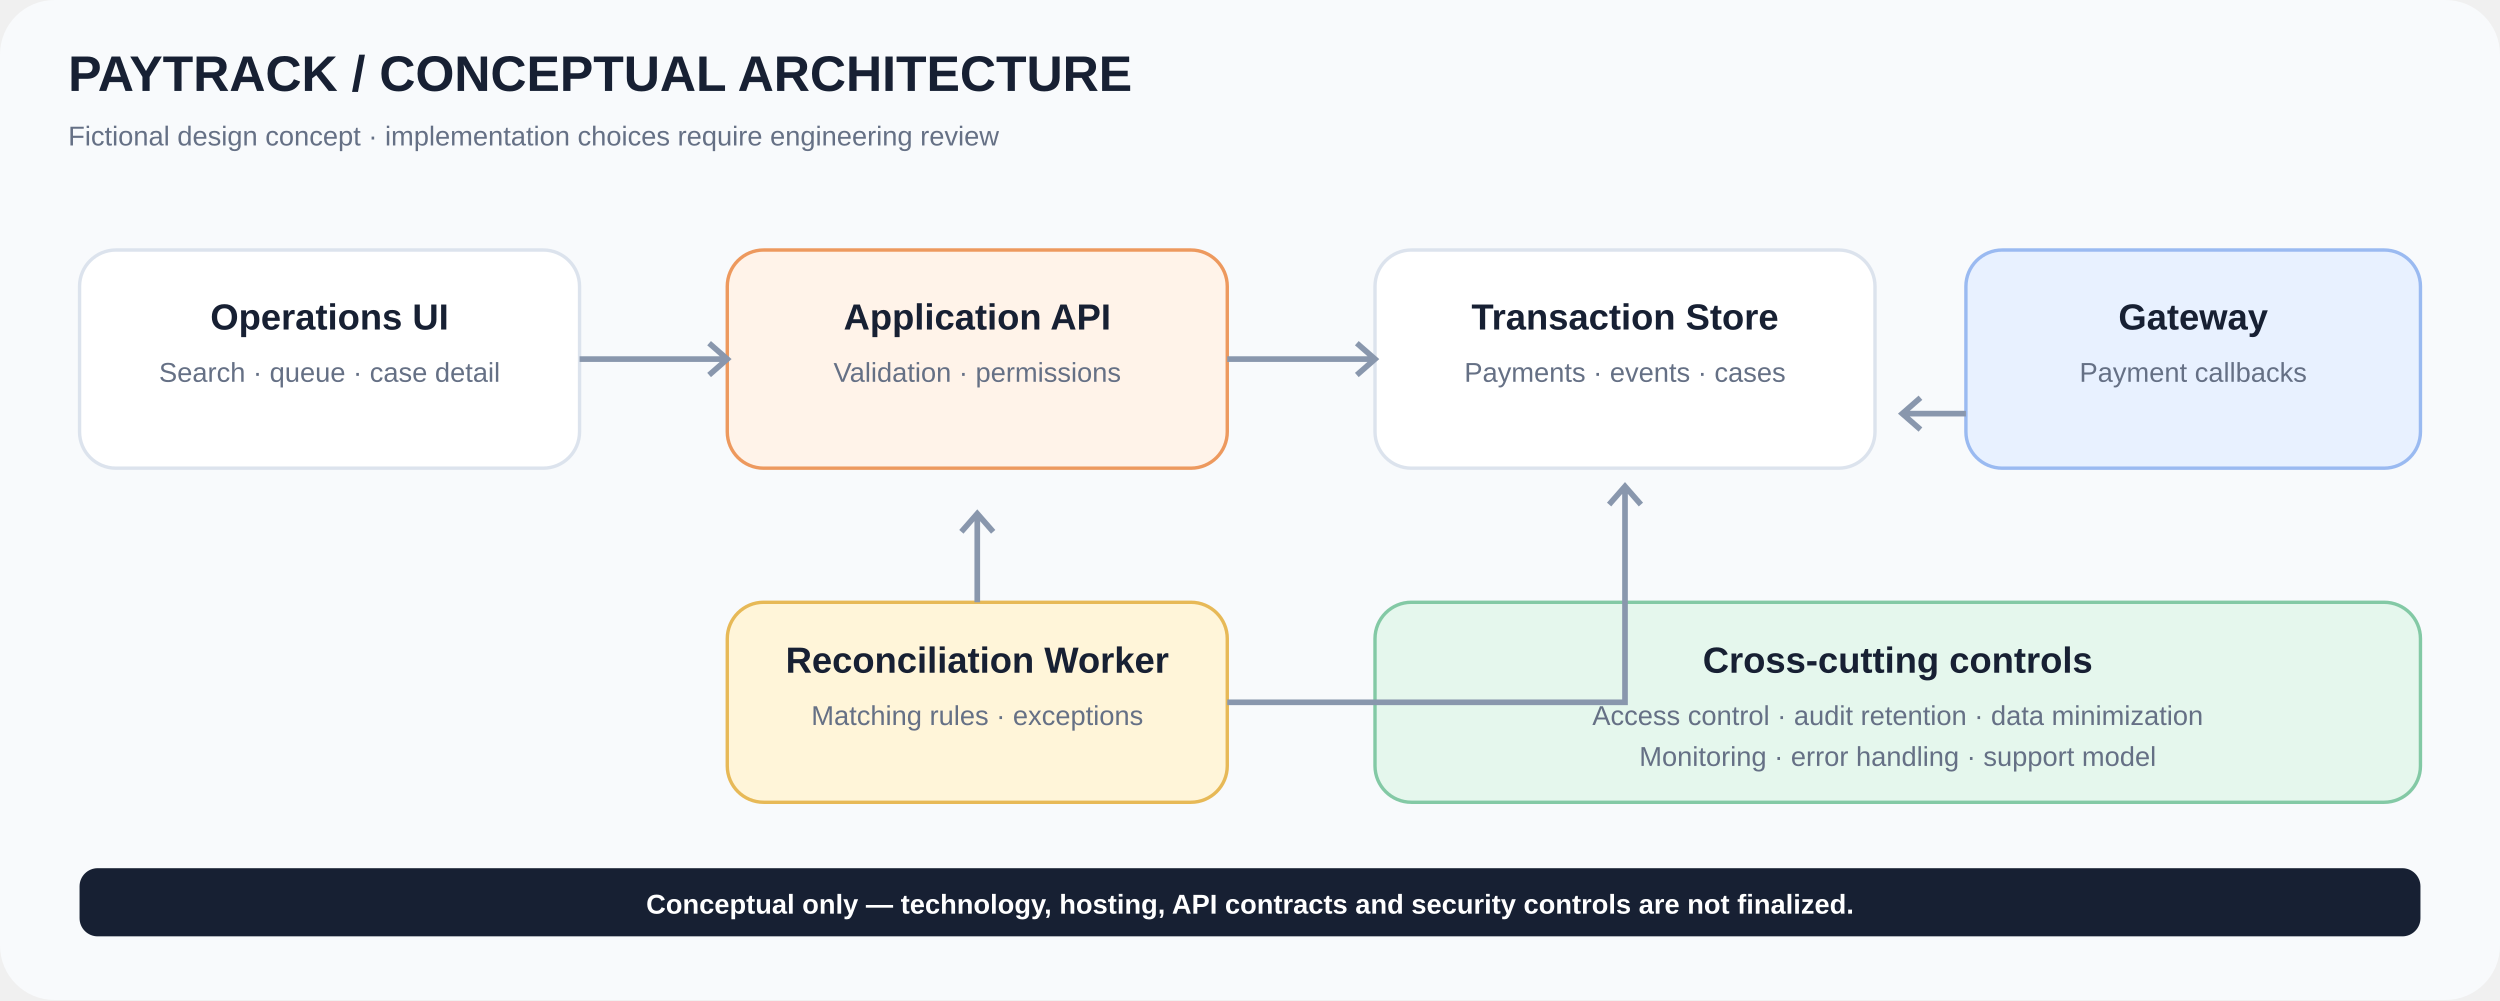
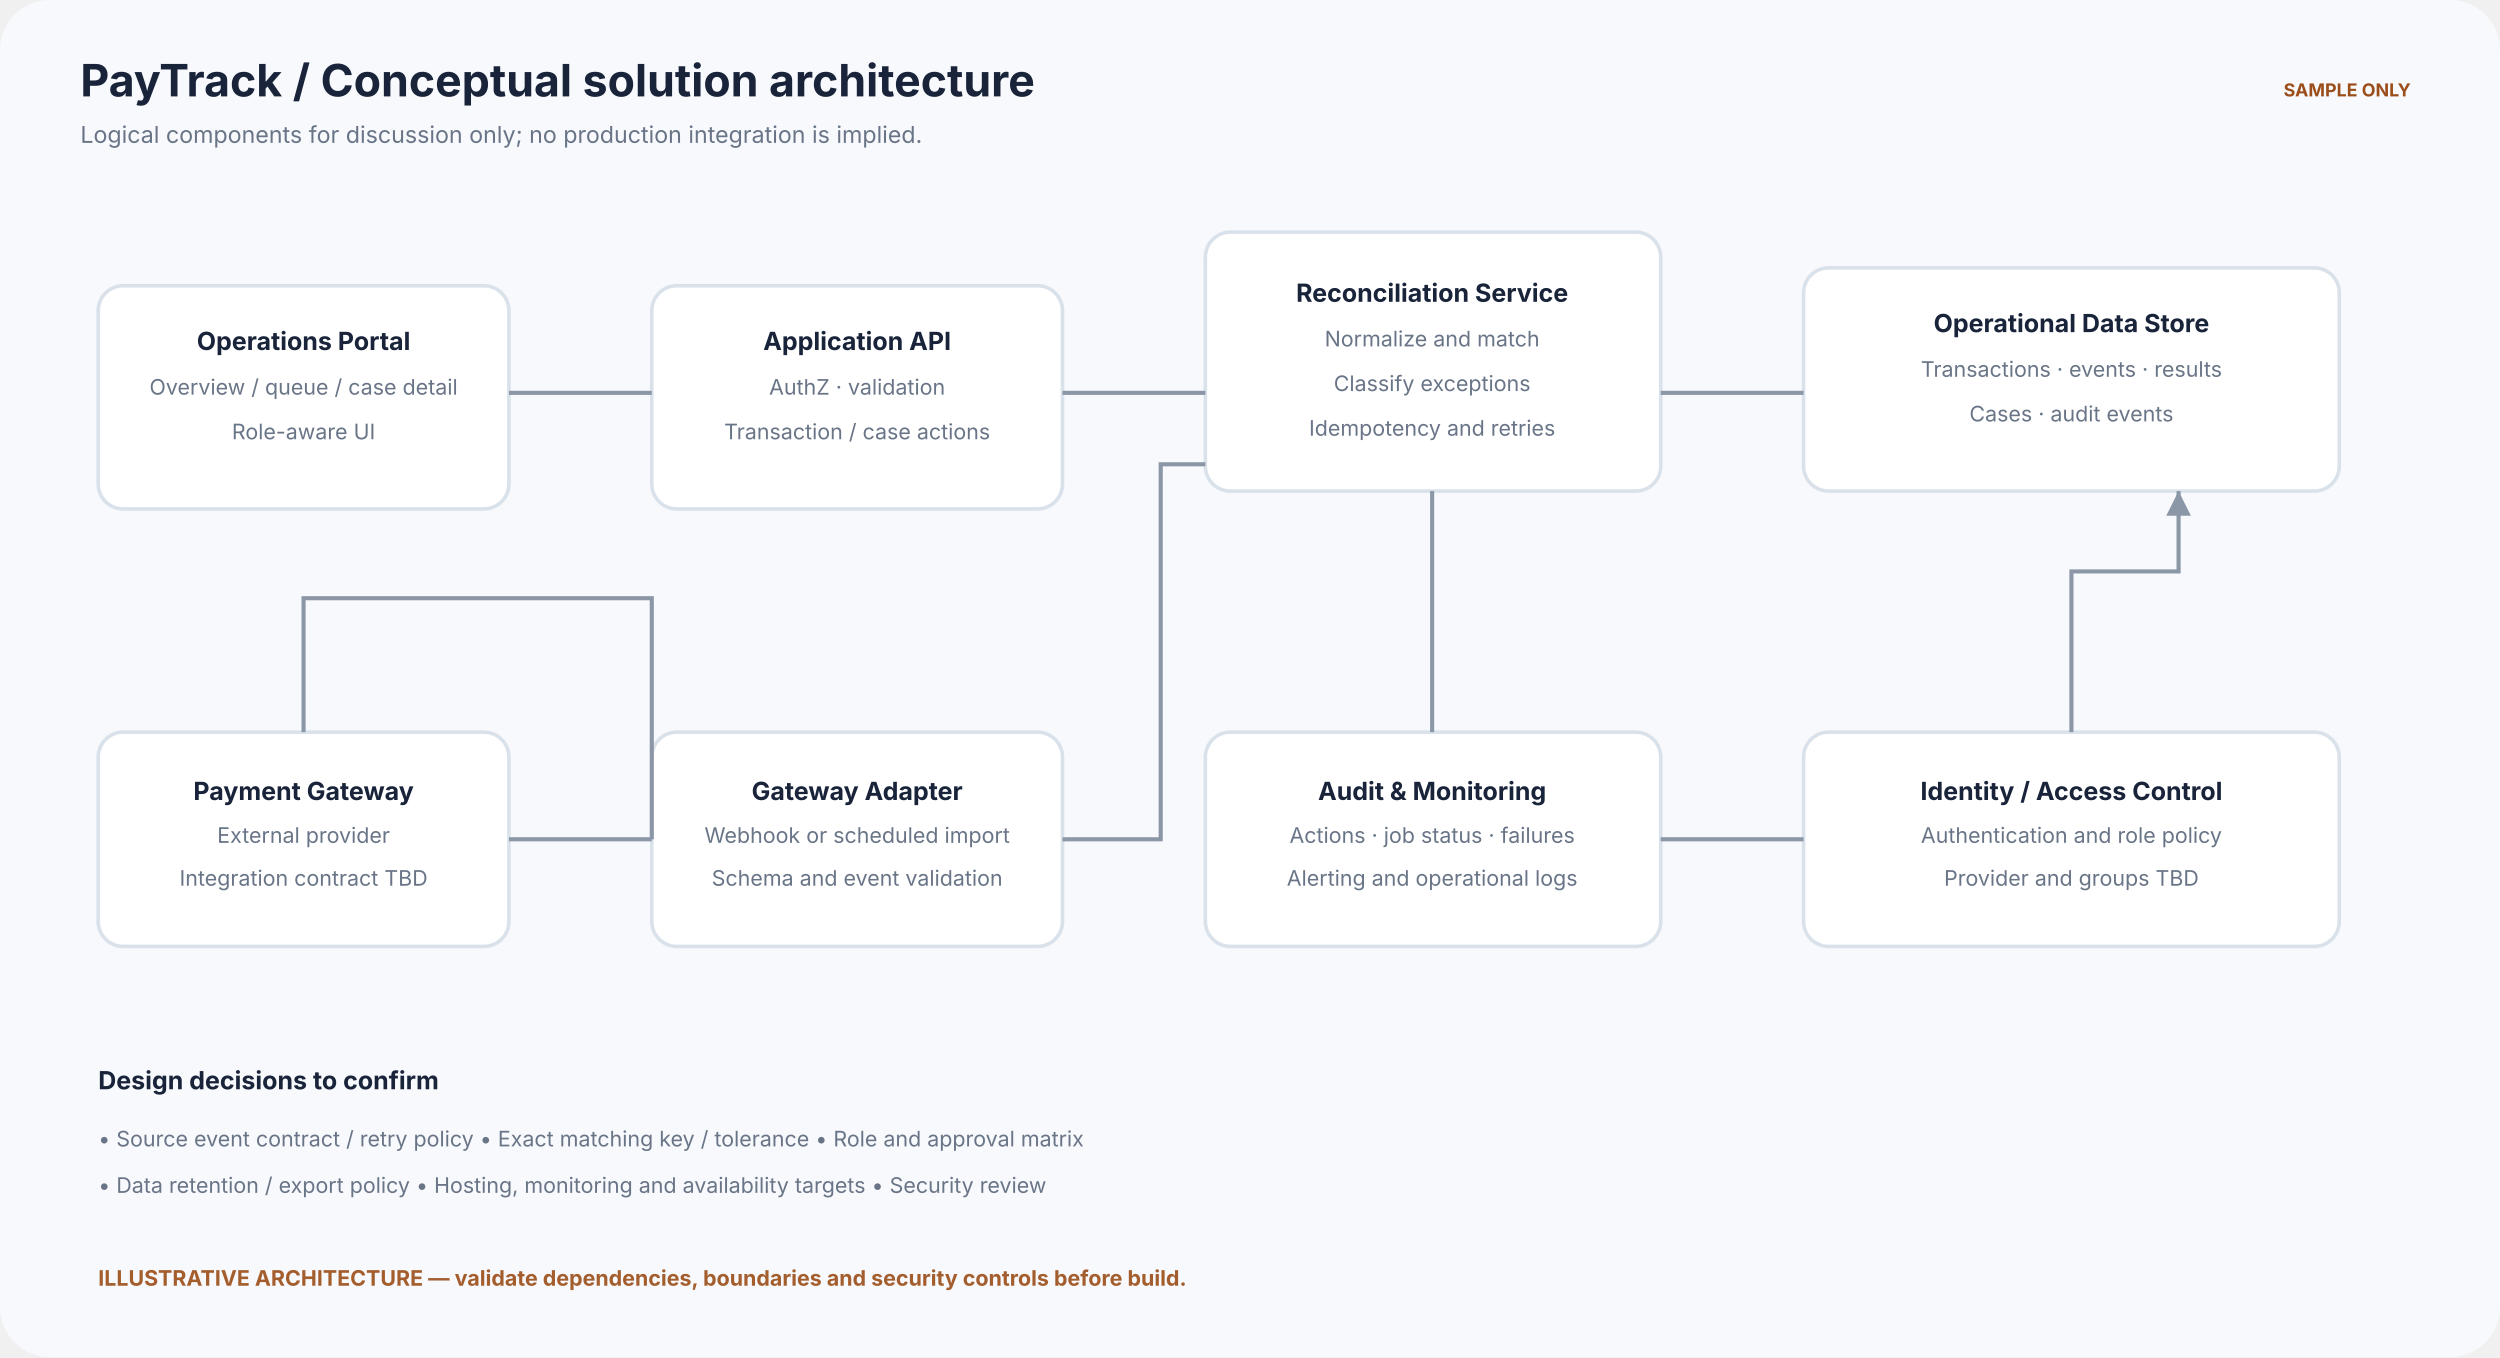
- <svg xmlns="http://www.w3.org/2000/svg" width="1100" height="440" viewBox="0 0 1100 440" role="img" aria-labelledby="title desc">
+ <svg xmlns="http://www.w3.org/2000/svg" width="1400" height="760" viewBox="0 0 1400 760">
  <defs>
-     <style>.t{font:700 16px Arial,sans-serif;fill:#172033}.s{font:12px Arial,sans-serif;fill:#657085}.e{stroke:#8997ad;stroke-width:2.5;fill:none}</style>
+     <marker id="arrow" markerWidth="8" markerHeight="8" refX="6" refY="3" orient="auto">
+       <path d="M0,0 L6,3 L0,6 Z" fill="#8b96a7" />
+     </marker>
  </defs>
-   <rect width="1100" height="440" rx="24" fill="#f8fafc" />
-   <text x="30" y="40" style="font:800 22px Arial,sans-serif;fill:#172033">PAYTRACK / CONCEPTUAL ARCHITECTURE</text>
-   <text x="30" y="64" class="s">Fictional design concept · implementation choices require engineering review</text>
-   <g stroke-width="1.5">
-     <rect x="35" y="110" width="220" height="96" rx="16" fill="#fff" stroke="#dce3ed" />
-     <rect x="320" y="110" width="220" height="96" rx="16" fill="#fff3e9" stroke="#ed995e" />
-     <rect x="605" y="110" width="220" height="96" rx="16" fill="#fff" stroke="#dce3ed" />
-     <rect x="865" y="110" width="200" height="96" rx="16" fill="#e8f1ff" stroke="#9abaf1" />
-     <rect x="320" y="265" width="220" height="88" rx="16" fill="#fff5d9" stroke="#e7b957" />
-     <rect x="605" y="265" width="460" height="88" rx="16" fill="#e5f7ed" stroke="#83c9a5" />
+   <style>.title{font:700 25px Inter,Arial,sans-serif;fill:#19243a}.sub{font:13px Inter,Arial,sans-serif;fill:#697587}.node{fill:#fff;stroke:#d9e1eb;stroke-width:2}.nodeTitle{font:700 14px Inter,Arial,sans-serif;fill:#19243a}.nodeText{font:12px Inter,Arial,sans-serif;fill:#697587}.edge{fill:none;stroke:#8b96a7;stroke-width:2.3;marker-end:url(#arrow)}.tag{font:700 10px Inter,Arial,sans-serif;fill:#9b4e1b}.watermark{font:700 12px Inter,Arial,sans-serif;fill:#a45d2d}</style>
+   <rect width="1400" height="760" rx="28" fill="#f7f9fc" />
+   <text x="45" y="54" class="title">PayTrack / Conceptual solution architecture</text>
+   <text x="45" y="80" class="sub">Logical components for discussion only; no production integration is implied.</text>
+   <text x="1350" y="54" text-anchor="end" class="tag">SAMPLE ONLY</text>
+   <g>
+     <rect class="node" x="55" y="160" width="230" height="125" rx="14" />
+     <text x="170" y="196" text-anchor="middle" class="nodeTitle">Operations Portal</text>
+     <text x="170" y="221" text-anchor="middle" class="nodeText">Overview / queue / case detail</text>
+     <text x="170" y="246" text-anchor="middle" class="nodeText">Role-aware UI</text>
+     <rect class="node" x="365" y="160" width="230" height="125" rx="14" />
+     <text x="480" y="196" text-anchor="middle" class="nodeTitle">Application API</text>
+     <text x="480" y="221" text-anchor="middle" class="nodeText">AuthZ · validation</text>
+     <text x="480" y="246" text-anchor="middle" class="nodeText">Transaction / case actions</text>
+     <rect class="node" x="675" y="130" width="255" height="145" rx="14" fill="#fff7ed" stroke="#efb37e" stroke-width="2" />
+     <text x="802" y="169" text-anchor="middle" class="nodeTitle">Reconciliation Service</text>
+     <text x="802" y="194" text-anchor="middle" class="nodeText">Normalize and match</text>
+     <text x="802" y="219" text-anchor="middle" class="nodeText">Classify exceptions</text>
+     <text x="802" y="244" text-anchor="middle" class="nodeText">Idempotency and retries</text>
+     <rect class="node" x="1010" y="150" width="300" height="125" rx="14" />
+     <text x="1160" y="186" text-anchor="middle" class="nodeTitle">Operational Data Store</text>
+     <text x="1160" y="211" text-anchor="middle" class="nodeText">Transactions · events · results</text>
+     <text x="1160" y="236" text-anchor="middle" class="nodeText">Cases · audit events</text>
+     <rect class="node" x="365" y="410" width="230" height="120" rx="14" />
+     <text x="480" y="448" text-anchor="middle" class="nodeTitle">Gateway Adapter</text>
+     <text x="480" y="472" text-anchor="middle" class="nodeText">Webhook or scheduled import</text>
+     <text x="480" y="496" text-anchor="middle" class="nodeText">Schema and event validation</text>
+     <rect class="node" x="55" y="410" width="230" height="120" rx="14" />
+     <text x="170" y="448" text-anchor="middle" class="nodeTitle">Payment Gateway</text>
+     <text x="170" y="472" text-anchor="middle" class="nodeText">External provider</text>
+     <text x="170" y="496" text-anchor="middle" class="nodeText">Integration contract TBD</text>
+     <rect class="node" x="675" y="410" width="255" height="120" rx="14" />
+     <text x="802" y="448" text-anchor="middle" class="nodeTitle">Audit &amp; Monitoring</text>
+     <text x="802" y="472" text-anchor="middle" class="nodeText">Actions · job status · failures</text>
+     <text x="802" y="496" text-anchor="middle" class="nodeText">Alerting and operational logs</text>
+     <rect class="node" x="1010" y="410" width="300" height="120" rx="14" />
+     <text x="1160" y="448" text-anchor="middle" class="nodeTitle">Identity / Access Control</text>
+     <text x="1160" y="472" text-anchor="middle" class="nodeText">Authentication and role policy</text>
+     <text x="1160" y="496" text-anchor="middle" class="nodeText">Provider and groups TBD</text>
+     <path class="edge" d="M285 220 H365 M595 220 H675 M930 220 H1010 M170 410 V335 H365 V470 M285 470 H365 M595 470 H650 V260 H675 M802 275 V410 M930 470 H1010 M1160 410 V320 H1220 V275" />
+     <text x="55" y="610" class="nodeTitle">Design decisions to confirm</text>
+     <text x="55" y="642" class="nodeText">• Source event contract / retry policy    • Exact matching key / tolerance    • Role and approval matrix</text>
+     <text x="55" y="668" class="nodeText">• Data retention / export policy    • Hosting, monitoring and availability targets    • Security review</text>
+     <text x="55" y="720" class="watermark">ILLUSTRATIVE ARCHITECTURE — validate dependencies, boundaries and security controls before build.</text>
  </g>
-   <g text-anchor="middle" class="t">
-     <text x="145" y="145">Operations UI</text>
-     <text x="430" y="145">Application API</text>
-     <text x="715" y="145">Transaction Store</text>
-     <text x="965" y="145">Gateway</text>
-     <text x="430" y="296">Reconciliation Worker</text>
-     <text x="835" y="296">Cross-cutting controls</text>
-   </g>
-   <g text-anchor="middle" class="s">
-     <text x="145" y="168">Search · queue · case detail</text>
-     <text x="430" y="168">Validation · permissions</text>
-     <text x="715" y="168">Payments · events · cases</text>
-     <text x="965" y="168">Payment callbacks</text>
-     <text x="430" y="319">Matching rules · exceptions</text>
-     <text x="835" y="319">Access control · audit retention · data minimization</text>
-     <text x="835" y="337">Monitoring · error handling · support model</text>
-   </g>
-   <path d="M255 158h65m-8-7 8 7-8 7M540 158h65m-8-7 8 7-8 7M865 182h-28m8-7-8 7 8 7M430 265v-39m-7 8 7-8 7 8M540 309h175v-95m-7 8 7-8 7 8" class="e" />
-   <rect x="35" y="382" width="1030" height="30" rx="8" fill="#172033" />
-   <text x="550" y="402" text-anchor="middle" style="font:600 12px Arial,sans-serif;fill:#fff">Conceptual only — technology, hosting, API contracts and security controls are not finalized.</text>
</svg>
